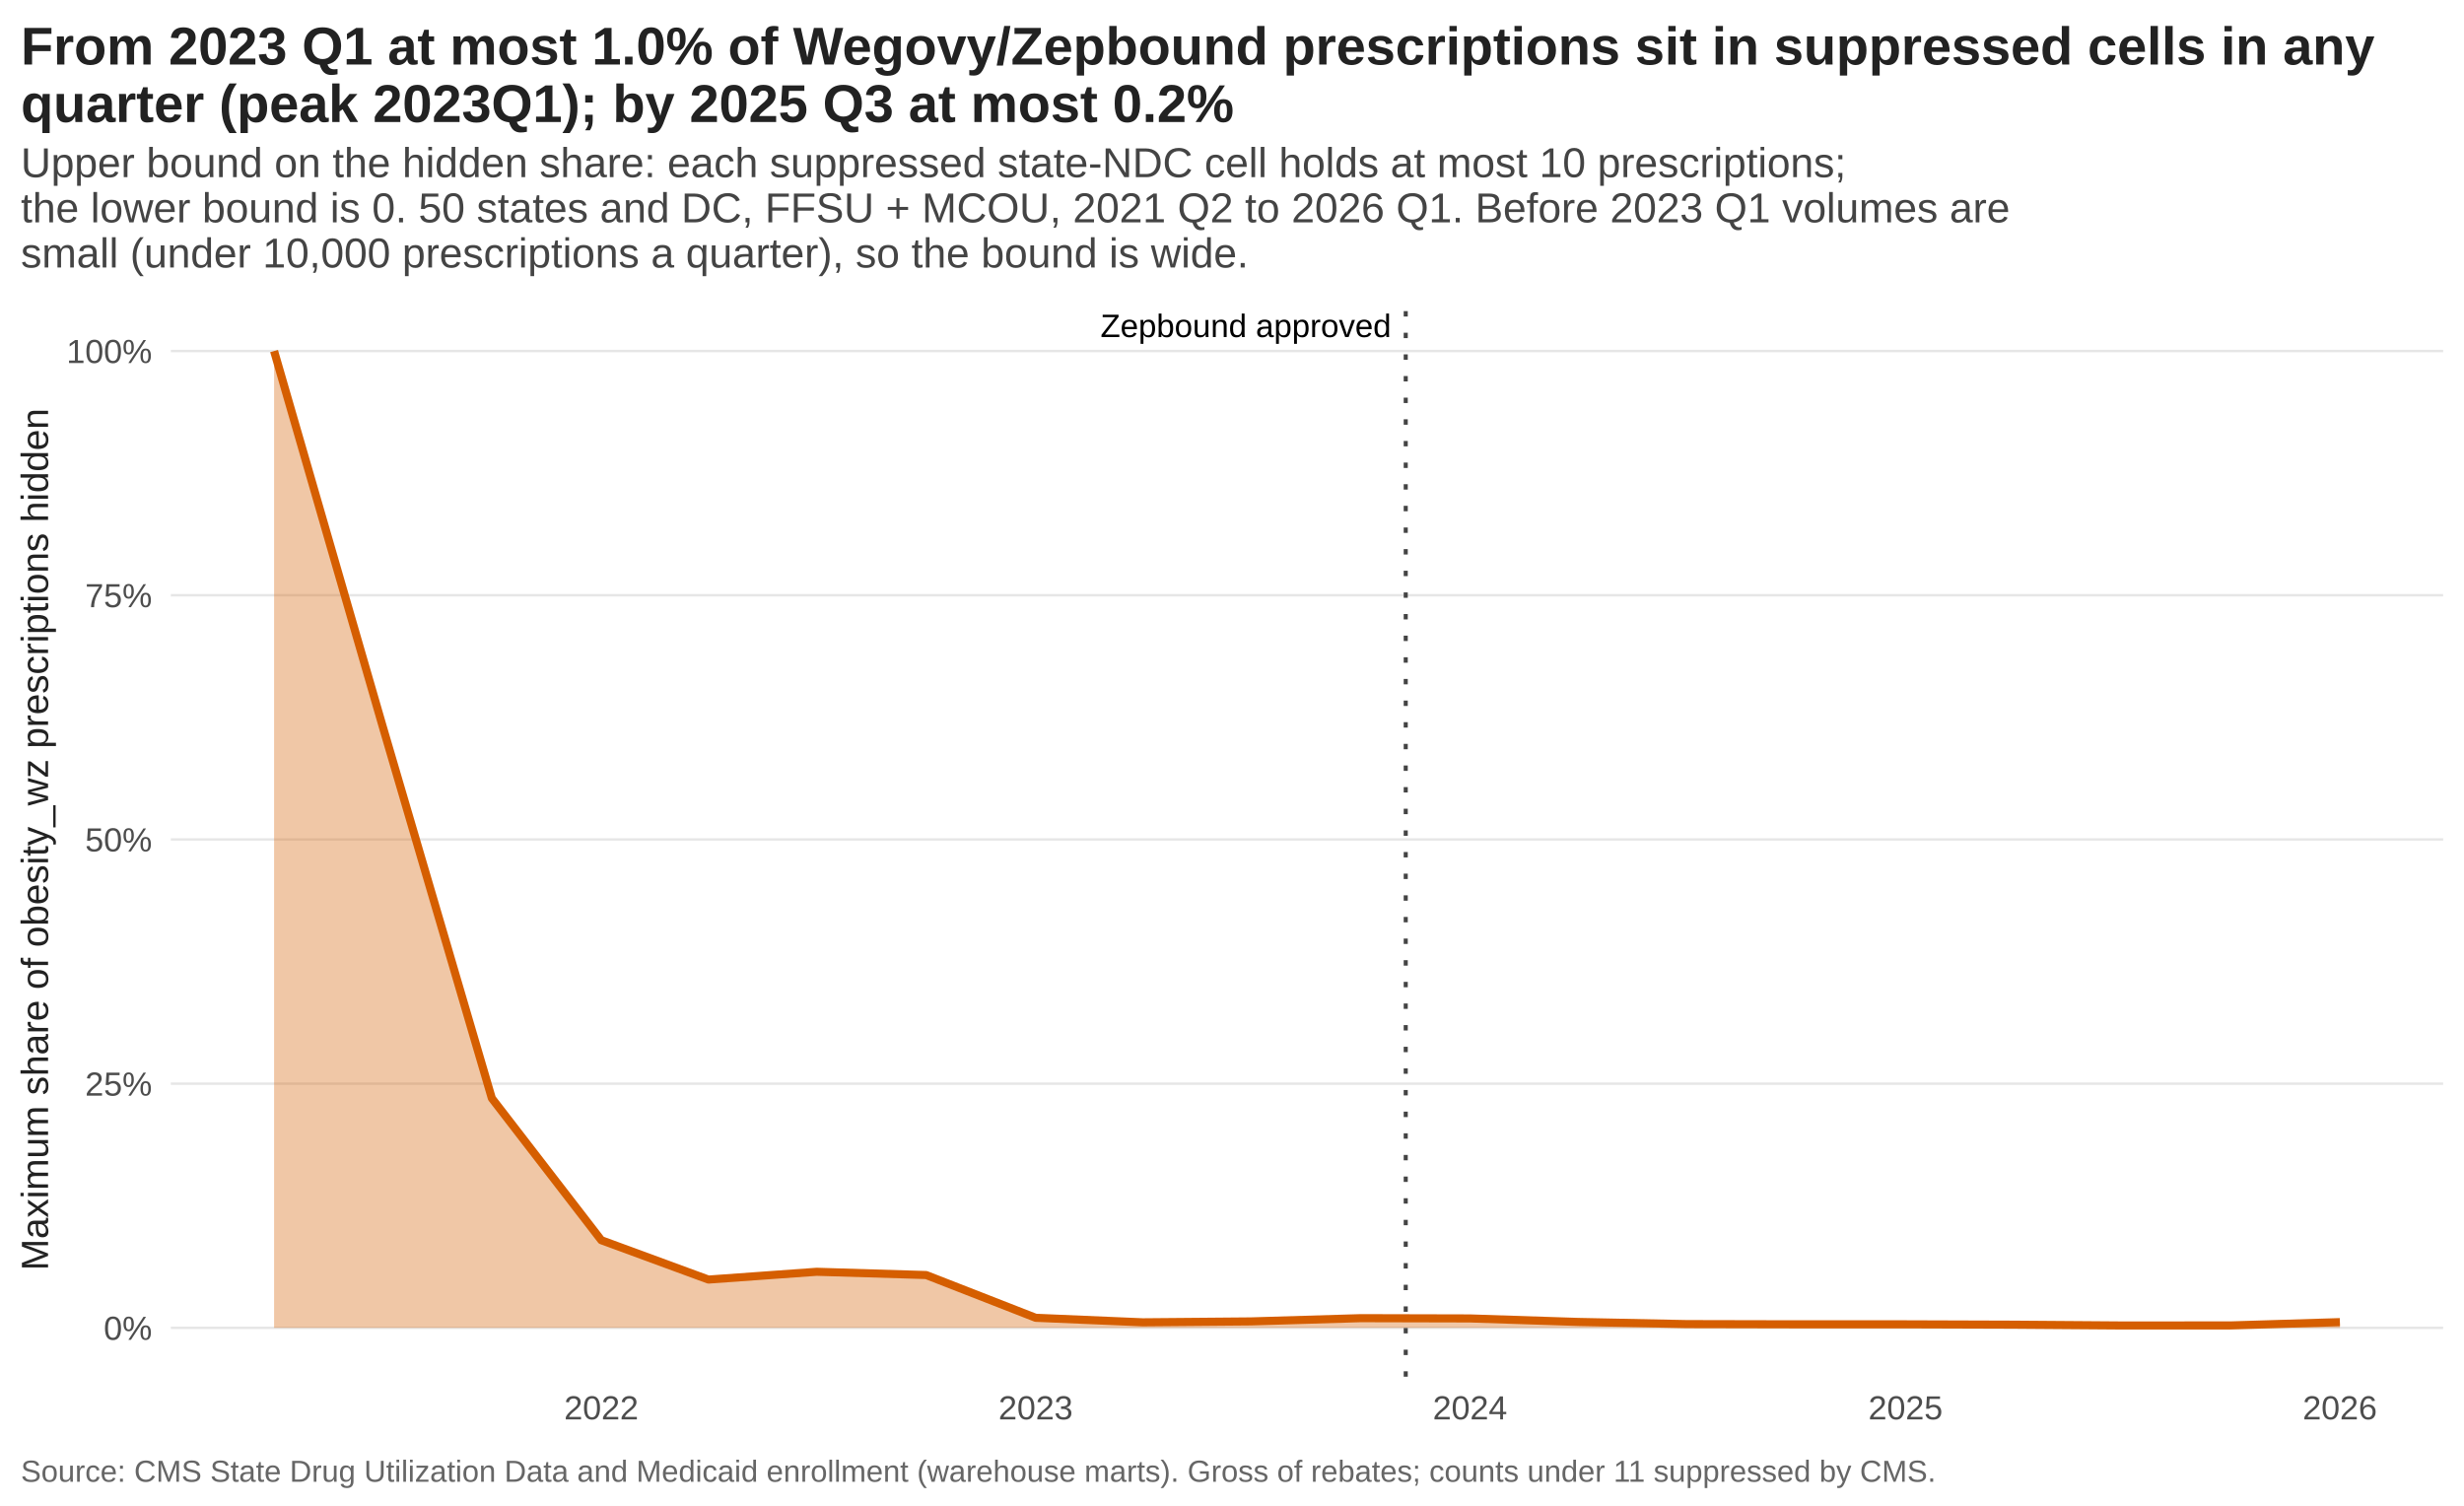
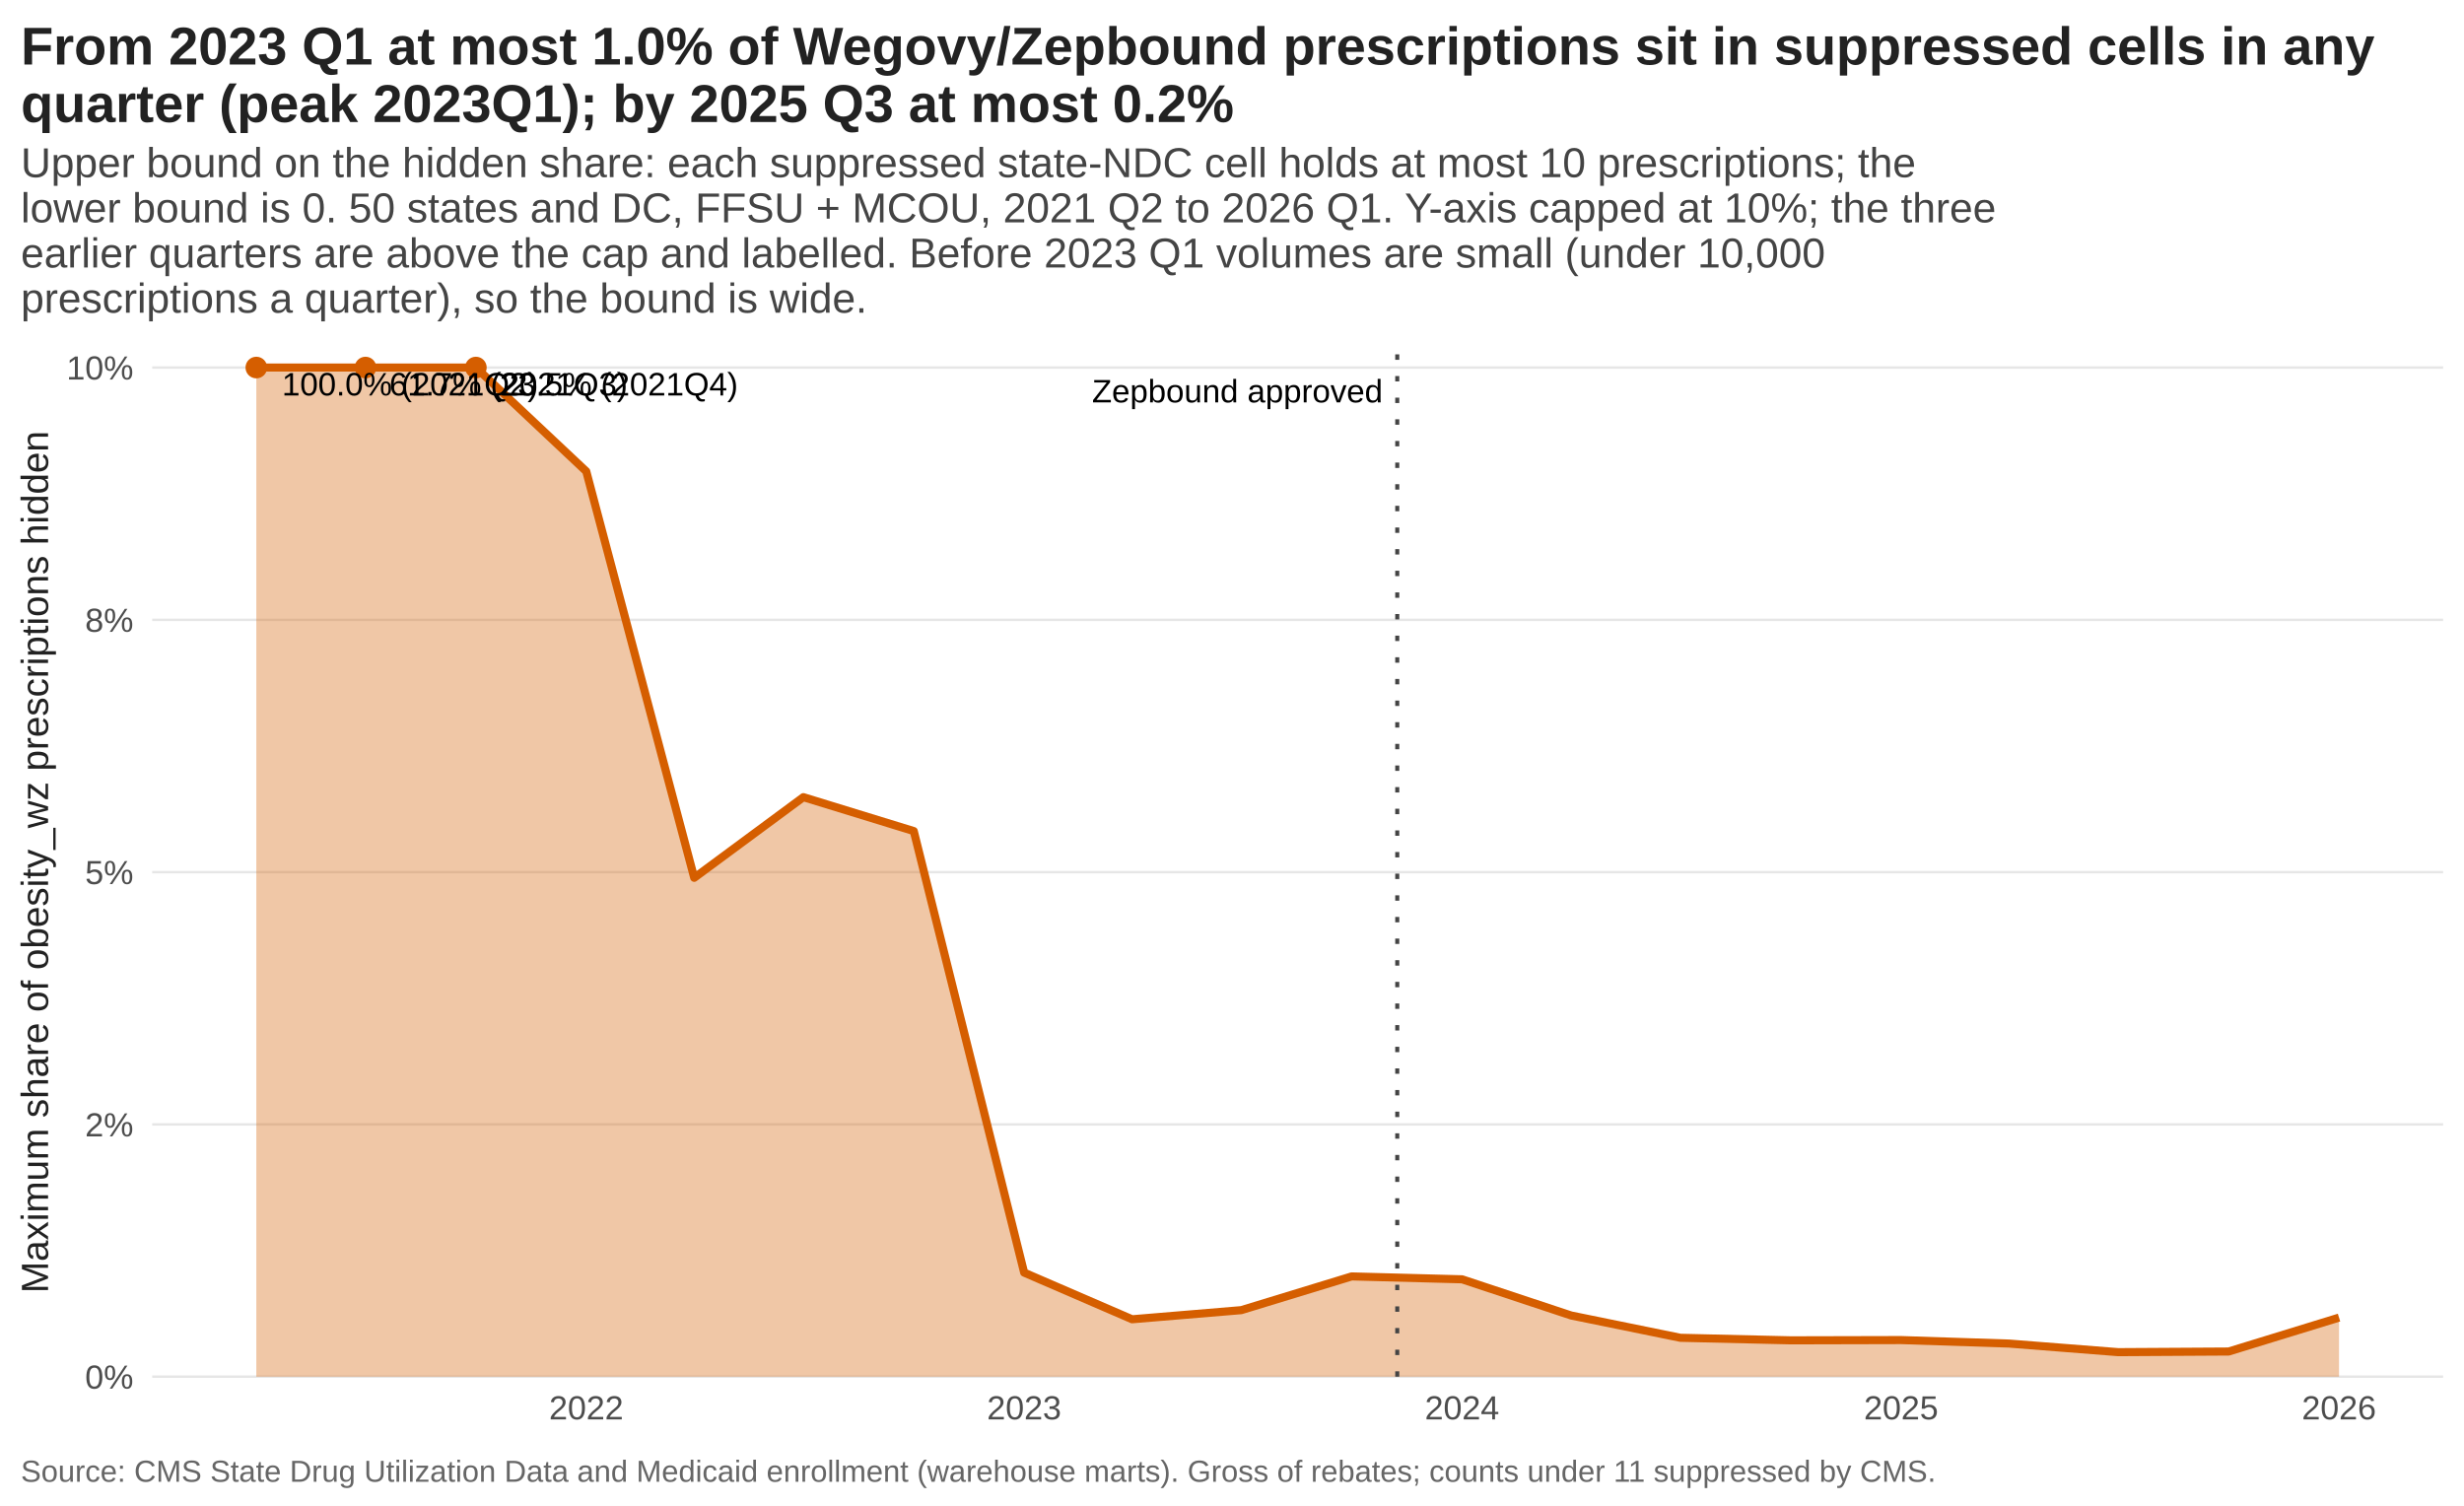
<svg xmlns="http://www.w3.org/2000/svg" width="648.00pt" height="396.00pt" viewBox="0 0 648.00 396.00">
  <g class="svglite">
    <defs>
      <style type="text/css">
    .svglite line, .svglite polyline, .svglite polygon, .svglite path, .svglite rect, .svglite circle {
      fill: none;
      stroke: #000000;
      stroke-linecap: round;
      stroke-linejoin: round;
      stroke-miterlimit: 10.00;
    }
    .svglite text {
      white-space: pre;
    }
    .svglite g.glyphgroup path {
      fill: inherit;
      stroke: none;
    }
  </style>
    </defs>
    <rect width="100%" height="100%" style="stroke: none; fill: #FFFFFF;" />
    <defs>
      <clipPath id="cpMC4wMHw2NDguMDB8MC4wMHwzOTYuMDA=">
        <rect x="0.00" y="0.00" width="648.00" height="396.00" />
      </clipPath>
    </defs>
    <g clip-path="url(#cpMC4wMHw2NDguMDB8MC4wMHwzOTYuMDA=)">
      <rect x="0.00" y="0" width="648.00" height="396.00" style="stroke-width: 1.07; stroke: none; fill: #FFFFFF;" />
-     </g>
-     <defs>
-       <clipPath id="cpNDQuOTJ8NjQyLjUyfDc5LjQ4fDM2Mi4wNQ==">
-         <rect x="44.92" y="79.48" width="597.60" height="282.58" />
-       </clipPath>
-     </defs>
-     <g clip-path="url(#cpNDQuOTJ8NjQyLjUyfDc5LjQ4fDM2Mi4wNQ==)">
-       <polyline points="44.92,349.21 642.52,349.21 " style="stroke-width: 0.64; stroke: #E6E6E6; stroke-linecap: butt;" />
-       <polyline points="44.92,284.99 642.52,284.99 " style="stroke-width: 0.64; stroke: #E6E6E6; stroke-linecap: butt;" />
-       <polyline points="44.92,220.76 642.52,220.76 " style="stroke-width: 0.64; stroke: #E6E6E6; stroke-linecap: butt;" />
-       <polyline points="44.92,156.54 642.52,156.54 " style="stroke-width: 0.64; stroke: #E6E6E6; stroke-linecap: butt;" />
-       <polyline points="44.92,92.32 642.52,92.32 " style="stroke-width: 0.64; stroke: #E6E6E6; stroke-linecap: butt;" />
-       <polygon points="72.08,92.32 100.56,190.76 129.35,288.83 158.14,326.16 186.31,336.51 214.78,334.46 243.58,335.32 272.37,346.56 300.53,347.75 329.01,347.51 357.80,346.66 386.59,346.73 415.07,347.65 443.55,348.22 472.34,348.28 501.13,348.28 529.30,348.37 557.77,348.58 586.57,348.57 615.36,347.70 615.36,349.21 586.57,349.21 557.77,349.21 529.30,349.21 501.13,349.21 472.34,349.21 443.55,349.21 415.07,349.21 386.59,349.21 357.80,349.21 329.01,349.21 300.53,349.21 272.37,349.21 243.58,349.21 214.78,349.21 186.31,349.21 158.14,349.21 129.35,349.21 100.56,349.21 72.08,349.21 " style="stroke-width: 0.00; stroke: none; stroke-linecap: butt; fill: #D55E00; fill-opacity: 0.35;" />
-       <polyline points="72.08,92.32 100.56,190.76 129.35,288.83 158.14,326.16 186.31,336.51 214.78,334.46 243.58,335.32 272.37,346.56 300.53,347.75 329.01,347.51 357.80,346.66 386.59,346.73 415.07,347.65 443.55,348.22 472.34,348.28 501.13,348.28 529.30,348.37 557.77,348.58 586.57,348.57 615.36,347.70 " style="stroke-width: 1.07; stroke: none; stroke-linecap: butt;" />
-       <polyline points="615.36,349.21 586.57,349.21 557.77,349.21 529.30,349.21 501.13,349.21 472.34,349.21 443.55,349.21 415.07,349.21 386.59,349.21 357.80,349.21 329.01,349.21 300.53,349.21 272.37,349.21 243.58,349.21 214.78,349.21 186.31,349.21 158.14,349.21 129.35,349.21 100.56,349.21 72.08,349.21 " style="stroke-width: 1.07; stroke: none; stroke-linecap: butt;" />
-       <polyline points="72.08,92.32 100.56,190.76 129.35,288.83 158.14,326.16 186.31,336.51 214.78,334.46 243.58,335.32 272.37,346.56 300.53,347.75 329.01,347.51 357.80,346.66 386.59,346.73 415.07,347.65 443.55,348.22 472.34,348.28 501.13,348.28 529.30,348.37 557.77,348.58 586.57,348.57 615.36,347.70 " style="stroke-width: 2.13; stroke: #D55E00; stroke-linecap: butt;" />
-       <line x1="369.69" y1="362.05" x2="369.69" y2="79.48" style="stroke-width: 1.07; stroke: #444444; stroke-dasharray: 1.42,4.27; stroke-linecap: butt;" />
-       <text x="365.87" y="88.65" text-anchor="end" style="font-size: 8.54px; font-family: &quot;Arial&quot;;" textLength="76.45px" lengthAdjust="spacingAndGlyphs">Zepbound approved</text>
-     </g>
-     <g clip-path="url(#cpMC4wMHw2NDguMDB8MC4wMHwzOTYuMDA=)">
-       <text x="39.99" y="352.36" text-anchor="end" style="font-size: 8.80px;fill: #4D4D4D; font-family: &quot;Arial&quot;;" textLength="12.72px" lengthAdjust="spacingAndGlyphs">0%</text>
-       <text x="39.99" y="288.14" text-anchor="end" style="font-size: 8.80px;fill: #4D4D4D; font-family: &quot;Arial&quot;;" textLength="17.61px" lengthAdjust="spacingAndGlyphs">25%</text>
-       <text x="39.99" y="223.91" text-anchor="end" style="font-size: 8.80px;fill: #4D4D4D; font-family: &quot;Arial&quot;;" textLength="17.61px" lengthAdjust="spacingAndGlyphs">50%</text>
-       <text x="39.99" y="159.69" text-anchor="end" style="font-size: 8.80px;fill: #4D4D4D; font-family: &quot;Arial&quot;;" textLength="17.61px" lengthAdjust="spacingAndGlyphs">75%</text>
-       <text x="39.99" y="95.47" text-anchor="end" style="font-size: 8.80px;fill: #4D4D4D; font-family: &quot;Arial&quot;;" textLength="22.50px" lengthAdjust="spacingAndGlyphs">100%</text>
-       <text x="158.14" y="373.28" text-anchor="middle" style="font-size: 8.80px;fill: #4D4D4D; font-family: &quot;Arial&quot;;" textLength="19.56px" lengthAdjust="spacingAndGlyphs">2022</text>
-       <text x="272.37" y="373.28" text-anchor="middle" style="font-size: 8.80px;fill: #4D4D4D; font-family: &quot;Arial&quot;;" textLength="19.56px" lengthAdjust="spacingAndGlyphs">2023</text>
-       <text x="386.59" y="373.28" text-anchor="middle" style="font-size: 8.80px;fill: #4D4D4D; font-family: &quot;Arial&quot;;" textLength="19.56px" lengthAdjust="spacingAndGlyphs">2024</text>
-       <text x="501.13" y="373.28" text-anchor="middle" style="font-size: 8.80px;fill: #4D4D4D; font-family: &quot;Arial&quot;;" textLength="19.56px" lengthAdjust="spacingAndGlyphs">2025</text>
-       <text x="615.36" y="373.28" text-anchor="middle" style="font-size: 8.80px;fill: #4D4D4D; font-family: &quot;Arial&quot;;" textLength="19.56px" lengthAdjust="spacingAndGlyphs">2026</text>
-       <text transform="translate(12.64,220.76) rotate(-90)" text-anchor="middle" style="font-size: 10.00px;fill: #222222; font-family: &quot;Arial&quot;;" textLength="226.78px" lengthAdjust="spacingAndGlyphs">Maximum share of obesity_wz prescriptions hidden</text>
-       <text x="5.48" y="46.59" style="font-size: 11.00px;fill: #444444; font-family: &quot;Arial&quot;;" textLength="480.34px" lengthAdjust="spacingAndGlyphs">Upper bound on the hidden share: each suppressed state-NDC cell holds at most 10 prescriptions;</text>
-       <text x="5.48" y="58.47" style="font-size: 11.00px;fill: #444444; font-family: &quot;Arial&quot;;" textLength="523.52px" lengthAdjust="spacingAndGlyphs">the lower bound is 0. 50 states and DC, FFSU + MCOU, 2021 Q2 to 2026 Q1. Before 2023 Q1 volumes are</text>
-       <text x="5.48" y="70.35" style="font-size: 11.00px;fill: #444444; font-family: &quot;Arial&quot;;" textLength="323.06px" lengthAdjust="spacingAndGlyphs">small (under 10,000 prescriptions a quarter), so the bound is wide.</text>
+       <polyline points="40.03,362.05 642.52,362.05 " style="stroke-width: 0.64; stroke: #E6E6E6; stroke-linecap: butt;" />
+       <polyline points="40.03,295.71 642.52,295.71 " style="stroke-width: 0.64; stroke: #E6E6E6; stroke-linecap: butt;" />
+       <polyline points="40.03,229.36 642.52,229.36 " style="stroke-width: 0.64; stroke: #E6E6E6; stroke-linecap: butt;" />
+       <polyline points="40.03,163.01 642.52,163.01 " style="stroke-width: 0.64; stroke: #E6E6E6; stroke-linecap: butt;" />
+       <polyline points="40.03,96.66 642.52,96.66 " style="stroke-width: 0.64; stroke: #E6E6E6; stroke-linecap: butt;" />
+       <polygon points="67.41,96.66 96.12,96.66 125.15,96.66 154.18,123.96 182.57,230.85 211.28,209.64 240.31,218.56 269.34,334.68 297.73,346.95 326.44,344.55 355.47,335.68 384.50,336.44 413.21,345.96 441.92,351.82 470.95,352.49 499.97,352.42 528.37,353.34 557.08,355.60 586.11,355.43 615.13,346.51 615.13,362.05 586.11,362.05 557.08,362.05 528.37,362.05 499.97,362.05 470.95,362.05 441.92,362.05 413.21,362.05 384.50,362.05 355.47,362.05 326.44,362.05 297.73,362.05 269.34,362.05 240.31,362.05 211.28,362.05 182.57,362.05 154.18,362.05 125.15,362.05 96.12,362.05 67.41,362.05 " style="stroke-width: 0.00; stroke: none; stroke-linecap: butt; fill: #D55E00; fill-opacity: 0.35;" />
+       <polyline points="67.41,96.66 96.12,96.66 125.15,96.66 154.18,123.96 182.57,230.85 211.28,209.64 240.31,218.56 269.34,334.68 297.73,346.95 326.44,344.55 355.47,335.68 384.50,336.44 413.21,345.96 441.92,351.82 470.95,352.49 499.97,352.42 528.37,353.34 557.08,355.60 586.11,355.43 615.13,346.51 " style="stroke-width: 1.07; stroke: none; stroke-linecap: butt;" />
+       <polyline points="615.13,362.05 586.11,362.05 557.08,362.05 528.37,362.05 499.97,362.05 470.95,362.05 441.92,362.05 413.21,362.05 384.50,362.05 355.47,362.05 326.44,362.05 297.73,362.05 269.34,362.05 240.31,362.05 211.28,362.05 182.57,362.05 154.18,362.05 125.15,362.05 96.12,362.05 67.41,362.05 " style="stroke-width: 1.07; stroke: none; stroke-linecap: butt;" />
+       <polyline points="67.41,96.66 96.12,96.66 125.15,96.66 154.18,123.96 182.57,230.85 211.28,209.64 240.31,218.56 269.34,334.68 297.73,346.95 326.44,344.55 355.47,335.68 384.50,336.44 413.21,345.96 441.92,351.82 470.95,352.49 499.97,352.42 528.37,353.34 557.08,355.60 586.11,355.43 615.13,346.51 " style="stroke-width: 2.13; stroke: #D55E00; stroke-linecap: butt;" />
+       <circle cx="67.41" cy="96.66" r="2.49" style="stroke-width: 0.71; stroke: #D55E00; fill: #D55E00;" />
+       <circle cx="96.12" cy="96.66" r="2.49" style="stroke-width: 0.71; stroke: #D55E00; fill: #D55E00;" />
+       <circle cx="125.15" cy="96.66" r="2.49" style="stroke-width: 0.71; stroke: #D55E00; fill: #D55E00;" />
+       <text x="74.15" y="104.00" style="font-size: 8.54px; font-family: &quot;Arial&quot;;" textLength="67.41px" lengthAdjust="spacingAndGlyphs">100.0% (2021Q2)</text>
+       <text x="102.39" y="104.00" style="font-size: 8.54px; font-family: &quot;Arial&quot;;" textLength="62.66px" lengthAdjust="spacingAndGlyphs">61.7% (2021Q3)</text>
+       <text x="131.42" y="104.00" style="font-size: 8.54px; font-family: &quot;Arial&quot;;" textLength="62.66px" lengthAdjust="spacingAndGlyphs">23.5% (2021Q4)</text>
+       <line x1="367.46" y1="362.05" x2="367.46" y2="91.36" style="stroke-width: 1.07; stroke: #444444; stroke-dasharray: 1.42,4.27; stroke-linecap: butt;" />
+       <text x="363.64" y="105.83" text-anchor="end" style="font-size: 8.54px; font-family: &quot;Arial&quot;;" textLength="76.45px" lengthAdjust="spacingAndGlyphs">Zepbound approved</text>
+       <text x="35.09" y="365.20" text-anchor="end" style="font-size: 8.80px;fill: #4D4D4D; font-family: &quot;Arial&quot;;" textLength="12.72px" lengthAdjust="spacingAndGlyphs">0%</text>
+       <text x="35.09" y="298.86" text-anchor="end" style="font-size: 8.80px;fill: #4D4D4D; font-family: &quot;Arial&quot;;" textLength="12.72px" lengthAdjust="spacingAndGlyphs">2%</text>
+       <text x="35.09" y="232.51" text-anchor="end" style="font-size: 8.80px;fill: #4D4D4D; font-family: &quot;Arial&quot;;" textLength="12.72px" lengthAdjust="spacingAndGlyphs">5%</text>
+       <text x="35.09" y="166.16" text-anchor="end" style="font-size: 8.80px;fill: #4D4D4D; font-family: &quot;Arial&quot;;" textLength="12.72px" lengthAdjust="spacingAndGlyphs">8%</text>
+       <text x="35.09" y="99.81" text-anchor="end" style="font-size: 8.80px;fill: #4D4D4D; font-family: &quot;Arial&quot;;" textLength="17.61px" lengthAdjust="spacingAndGlyphs">10%</text>
+       <text x="154.18" y="373.28" text-anchor="middle" style="font-size: 8.80px;fill: #4D4D4D; font-family: &quot;Arial&quot;;" textLength="19.56px" lengthAdjust="spacingAndGlyphs">2022</text>
+       <text x="269.34" y="373.28" text-anchor="middle" style="font-size: 8.80px;fill: #4D4D4D; font-family: &quot;Arial&quot;;" textLength="19.56px" lengthAdjust="spacingAndGlyphs">2023</text>
+       <text x="384.50" y="373.28" text-anchor="middle" style="font-size: 8.80px;fill: #4D4D4D; font-family: &quot;Arial&quot;;" textLength="19.56px" lengthAdjust="spacingAndGlyphs">2024</text>
+       <text x="499.97" y="373.28" text-anchor="middle" style="font-size: 8.80px;fill: #4D4D4D; font-family: &quot;Arial&quot;;" textLength="19.56px" lengthAdjust="spacingAndGlyphs">2025</text>
+       <text x="615.13" y="373.28" text-anchor="middle" style="font-size: 8.80px;fill: #4D4D4D; font-family: &quot;Arial&quot;;" textLength="19.56px" lengthAdjust="spacingAndGlyphs">2026</text>
+       <text transform="translate(12.64,226.70) rotate(-90)" text-anchor="middle" style="font-size: 10.00px;fill: #222222; font-family: &quot;Arial&quot;;" textLength="226.78px" lengthAdjust="spacingAndGlyphs">Maximum share of obesity_wz prescriptions hidden</text>
+       <text x="5.48" y="46.59" style="font-size: 11.00px;fill: #444444; font-family: &quot;Arial&quot;;" textLength="498.72px" lengthAdjust="spacingAndGlyphs">Upper bound on the hidden share: each suppressed state-NDC cell holds at most 10 prescriptions; the</text>
+       <text x="5.48" y="58.47" style="font-size: 11.00px;fill: #444444; font-family: &quot;Arial&quot;;" textLength="519.86px" lengthAdjust="spacingAndGlyphs">lower bound is 0. 50 states and DC, FFSU + MCOU, 2021 Q2 to 2026 Q1. Y-axis capped at 10%; the three</text>
+       <text x="5.48" y="70.35" style="font-size: 11.00px;fill: #444444; font-family: &quot;Arial&quot;;" textLength="474.88px" lengthAdjust="spacingAndGlyphs">earlier quarters are above the cap and labelled. Before 2023 Q1 volumes are small (under 10,000</text>
+       <text x="5.48" y="82.23" style="font-size: 11.00px;fill: #444444; font-family: &quot;Arial&quot;;" textLength="222.72px" lengthAdjust="spacingAndGlyphs">prescriptions a quarter), so the bound is wide.</text>
      <text x="5.48" y="16.97" style="font-size: 14.00px; font-weight: bold;fill: #222222; font-family: &quot;Arial&quot;;" textLength="618.80px" lengthAdjust="spacingAndGlyphs">From 2023 Q1 at most 1.0% of Wegovy/Zepbound prescriptions sit in suppressed cells in any</text>
      <text x="5.48" y="32.09" style="font-size: 14.00px; font-weight: bold;fill: #222222; font-family: &quot;Arial&quot;;" textLength="318.91px" lengthAdjust="spacingAndGlyphs">quarter (peak 2023Q1); by 2025 Q3 at most 0.2%</text>
      <text x="5.48" y="389.68" style="font-size: 8.00px;fill: #666666; font-family: &quot;Arial&quot;;" textLength="503.92px" lengthAdjust="spacingAndGlyphs">Source: CMS State Drug Utilization Data and Medicaid enrollment (warehouse marts). Gross of rebates; counts under 11 suppressed by CMS.</text>
    </g>
  </g>
</svg>
